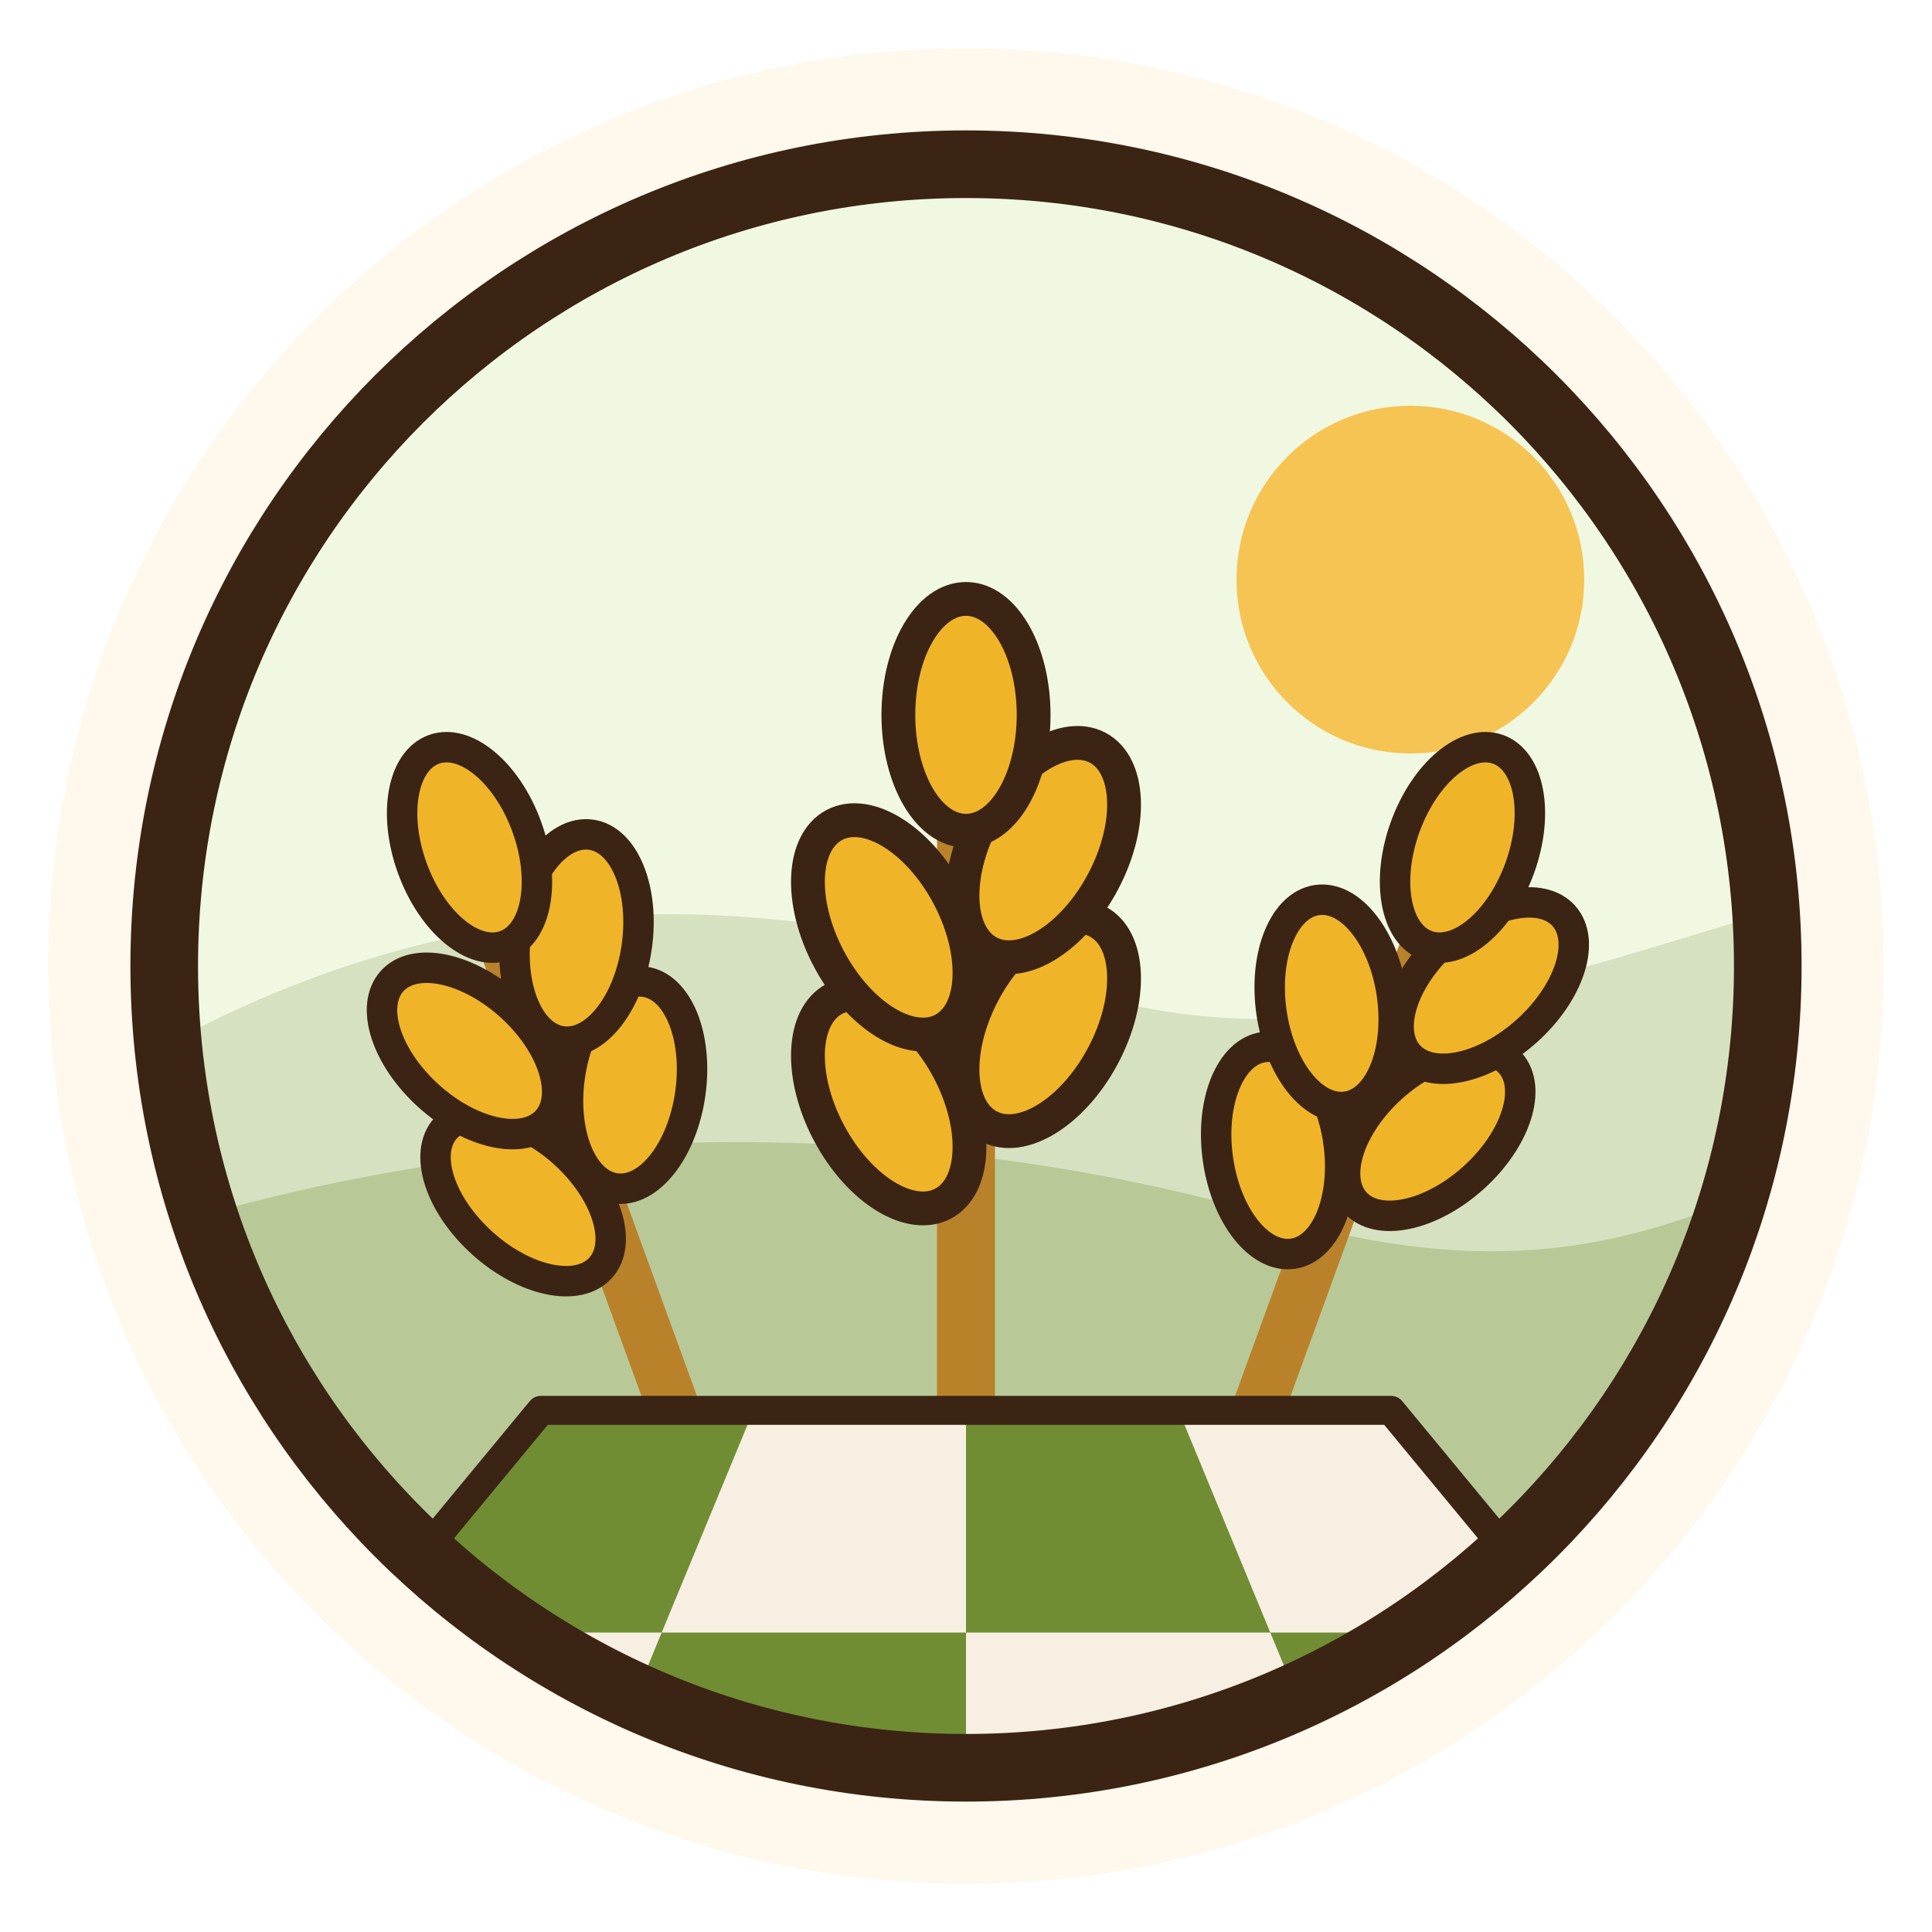
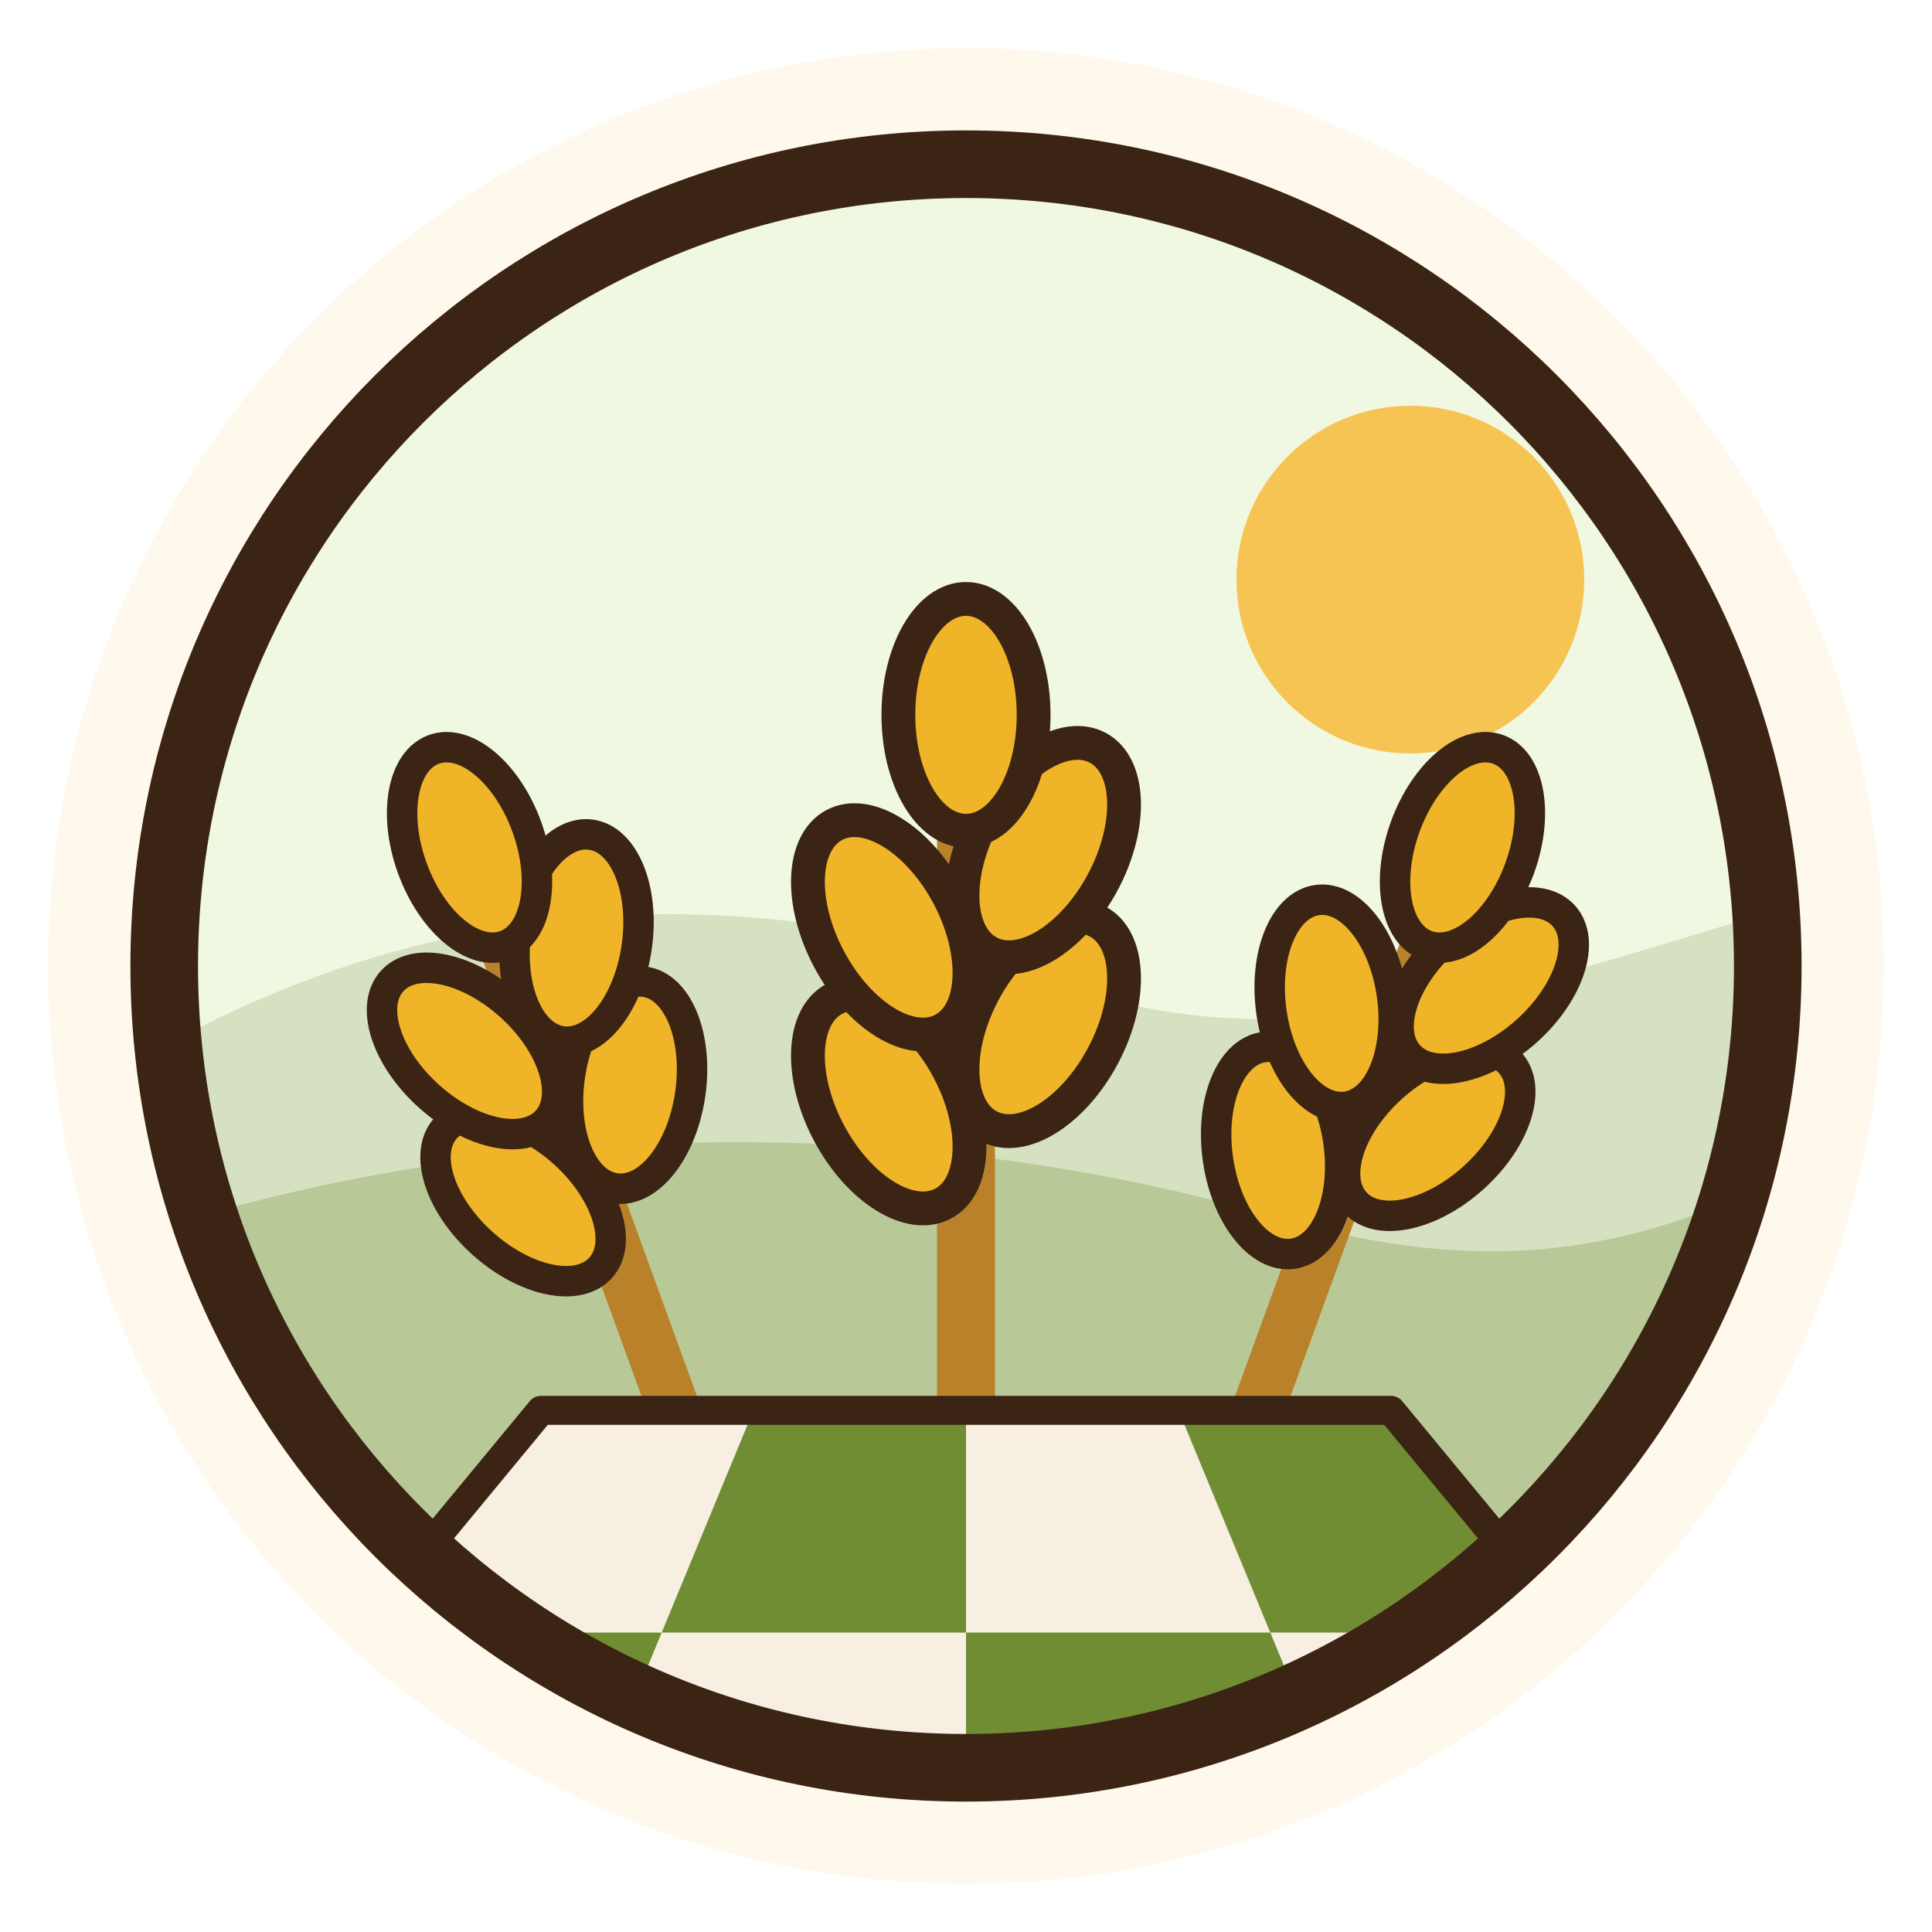
<svg xmlns="http://www.w3.org/2000/svg" viewBox="0 0 200 200" role="img" aria-labelledby="t">
  <defs>
    <clipPath id="c">
      <circle cx="100" cy="100" r="82" />
    </clipPath>
  </defs>
  <circle cx="100" cy="100" r="95" fill="#fff8ec" />
  <g clip-path="url(#c)">
    <rect width="200" height="200" fill="#f1f8e2" />
    <circle cx="146" cy="60" r="18" fill="#f6c453" />
    <path d="M14 110C48 90 82 92 110 102S168 98 192 92V200H14Z" fill="#d6e1c1" />
    <path d="M8 130C52 114 98 116 132 126S180 122 196 118V200H8Z" fill="#b8c997" />
    <g stroke="#3b2414" stroke-width="3.5" stroke-linejoin="round" stroke-linecap="round">
      <g transform="translate(72 152) rotate(-20) scale(.9)">
        <path d="M0 0V-70" fill="none" stroke="#b9822a" stroke-width="6" />
        <g fill="#f0b429">
          <ellipse cx="-8" cy="-36" rx="7" ry="12" transform="rotate(-28 -8 -36)" />
          <ellipse cx="8" cy="-44" rx="7" ry="12" transform="rotate(28 8 -44)" />
          <ellipse cx="-8" cy="-54" rx="7" ry="12" transform="rotate(-28 -8 -54)" />
          <ellipse cx="8" cy="-62" rx="7" ry="12" transform="rotate(28 8 -62)" />
          <ellipse cx="0" cy="-76" rx="7" ry="12" />
        </g>
      </g>
      <g transform="translate(128 152) rotate(20) scale(.9)">
        <path d="M0 0V-70" fill="none" stroke="#b9822a" stroke-width="6" />
        <g fill="#f0b429">
          <ellipse cx="-8" cy="-36" rx="7" ry="12" transform="rotate(-28 -8 -36)" />
          <ellipse cx="8" cy="-44" rx="7" ry="12" transform="rotate(28 8 -44)" />
          <ellipse cx="-8" cy="-54" rx="7" ry="12" transform="rotate(-28 -8 -54)" />
          <ellipse cx="8" cy="-62" rx="7" ry="12" transform="rotate(28 8 -62)" />
          <ellipse cx="0" cy="-76" rx="7" ry="12" />
        </g>
      </g>
      <g transform="translate(100 150)">
        <path d="M0 0V-70" fill="none" stroke="#b9822a" stroke-width="6" />
        <g fill="#f0b429">
          <ellipse cx="-8" cy="-36" rx="7" ry="12" transform="rotate(-28 -8 -36)" />
          <ellipse cx="8" cy="-44" rx="7" ry="12" transform="rotate(28 8 -44)" />
          <ellipse cx="-8" cy="-54" rx="7" ry="12" transform="rotate(-28 -8 -54)" />
          <ellipse cx="8" cy="-62" rx="7" ry="12" transform="rotate(28 8 -62)" />
          <ellipse cx="0" cy="-76" rx="7" ry="12" />
        </g>
      </g>
    </g>
    <path d="M56.0 146.0L144.0 146.0L182.0 192.0L18.0 192.0Z" fill="#f6efe2" />
-     <path d="M56.0 146.0L78.0 146.0L68.5 169.0L37.0 169.0ZM100.0 146.0L122.0 146.0L131.5 169.0L100.0 169.0ZM68.5 169.0L100.0 169.0L100.0 192.0L59.0 192.0ZM131.5 169.0L163.0 169.0L182.0 192.0L141.0 192.0Z" fill="#708d34" />
+     <path d="M78.0 146.0L100.0 146.0L100.0 169.0L68.5 169.0ZM122.0 146.0L144.0 146.0L163.0 169.0L131.5 169.0ZM37.0 169.0L68.5 169.0L59.0 192.0L18.0 192.0ZM100.0 169.0L131.5 169.0L141.0 192.0L100.0 192.0Z" fill="#708d34" />
    <path d="M56.0 146.0L144.0 146.0L182.0 192.0L18.0 192.0Z" fill="none" stroke="#3b2414" stroke-width="3" stroke-linejoin="round" />
  </g>
  <circle cx="100" cy="100" r="83" fill="none" stroke="#3b2414" stroke-width="7" />
</svg>
